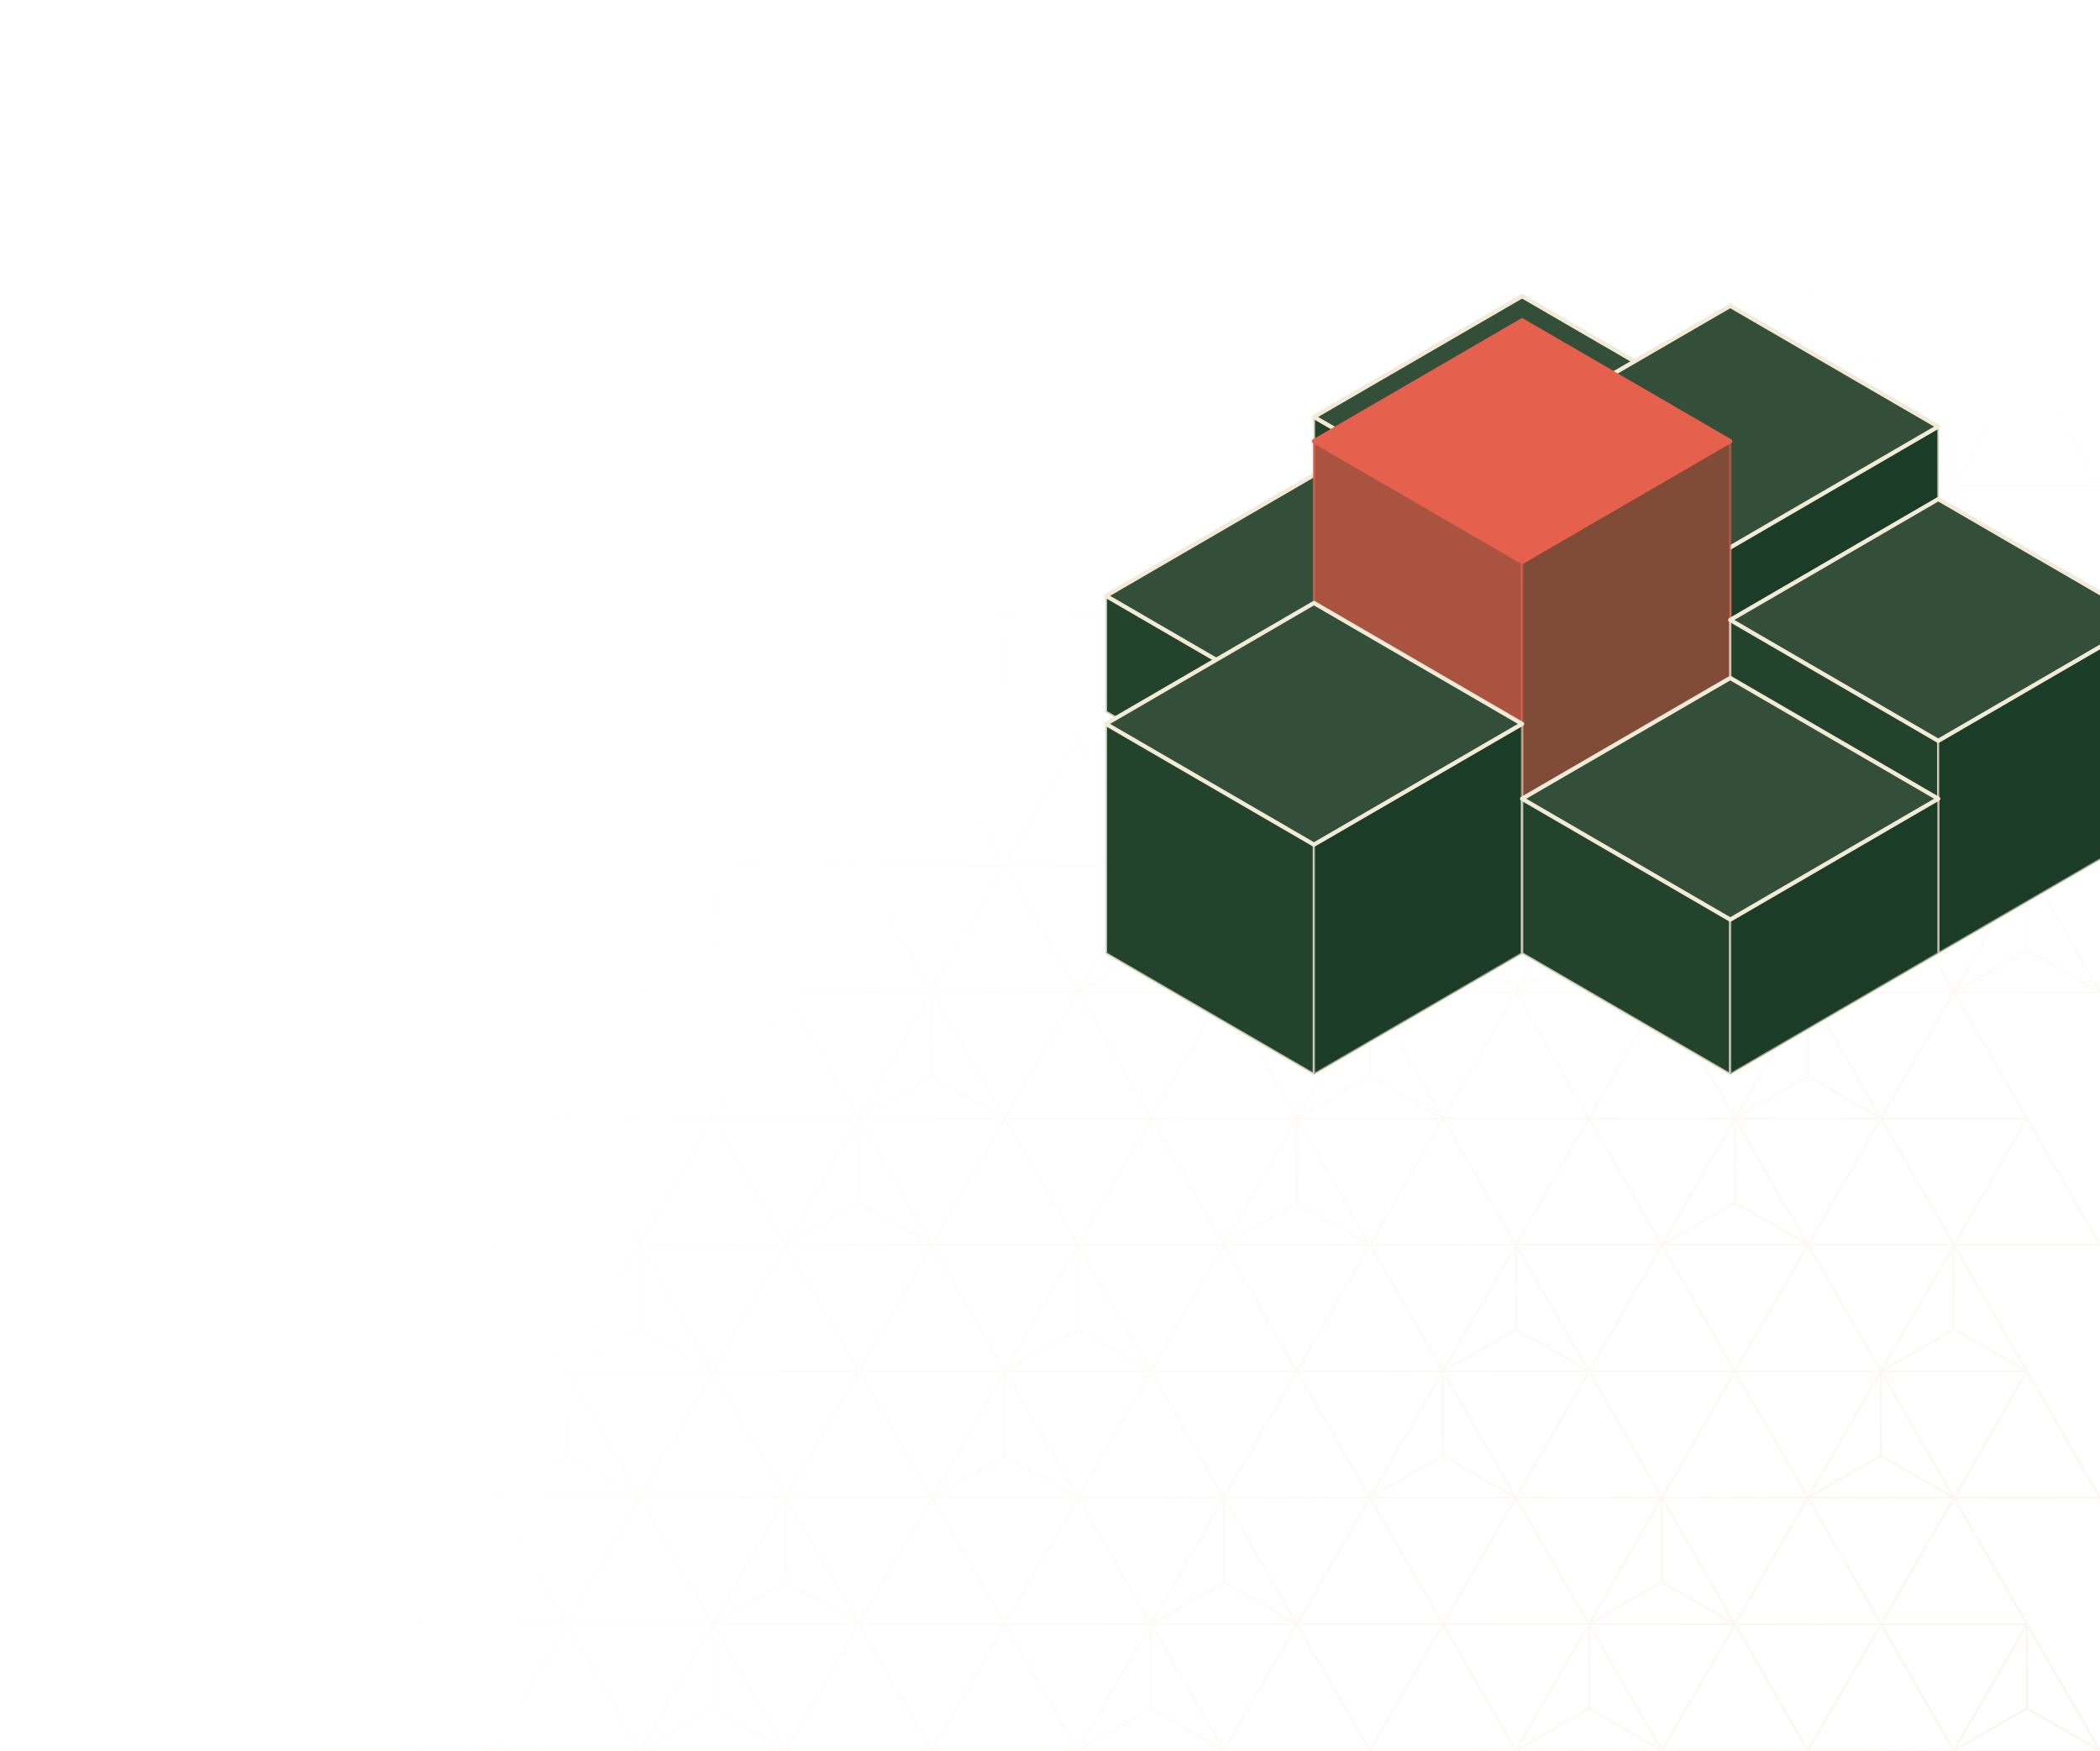
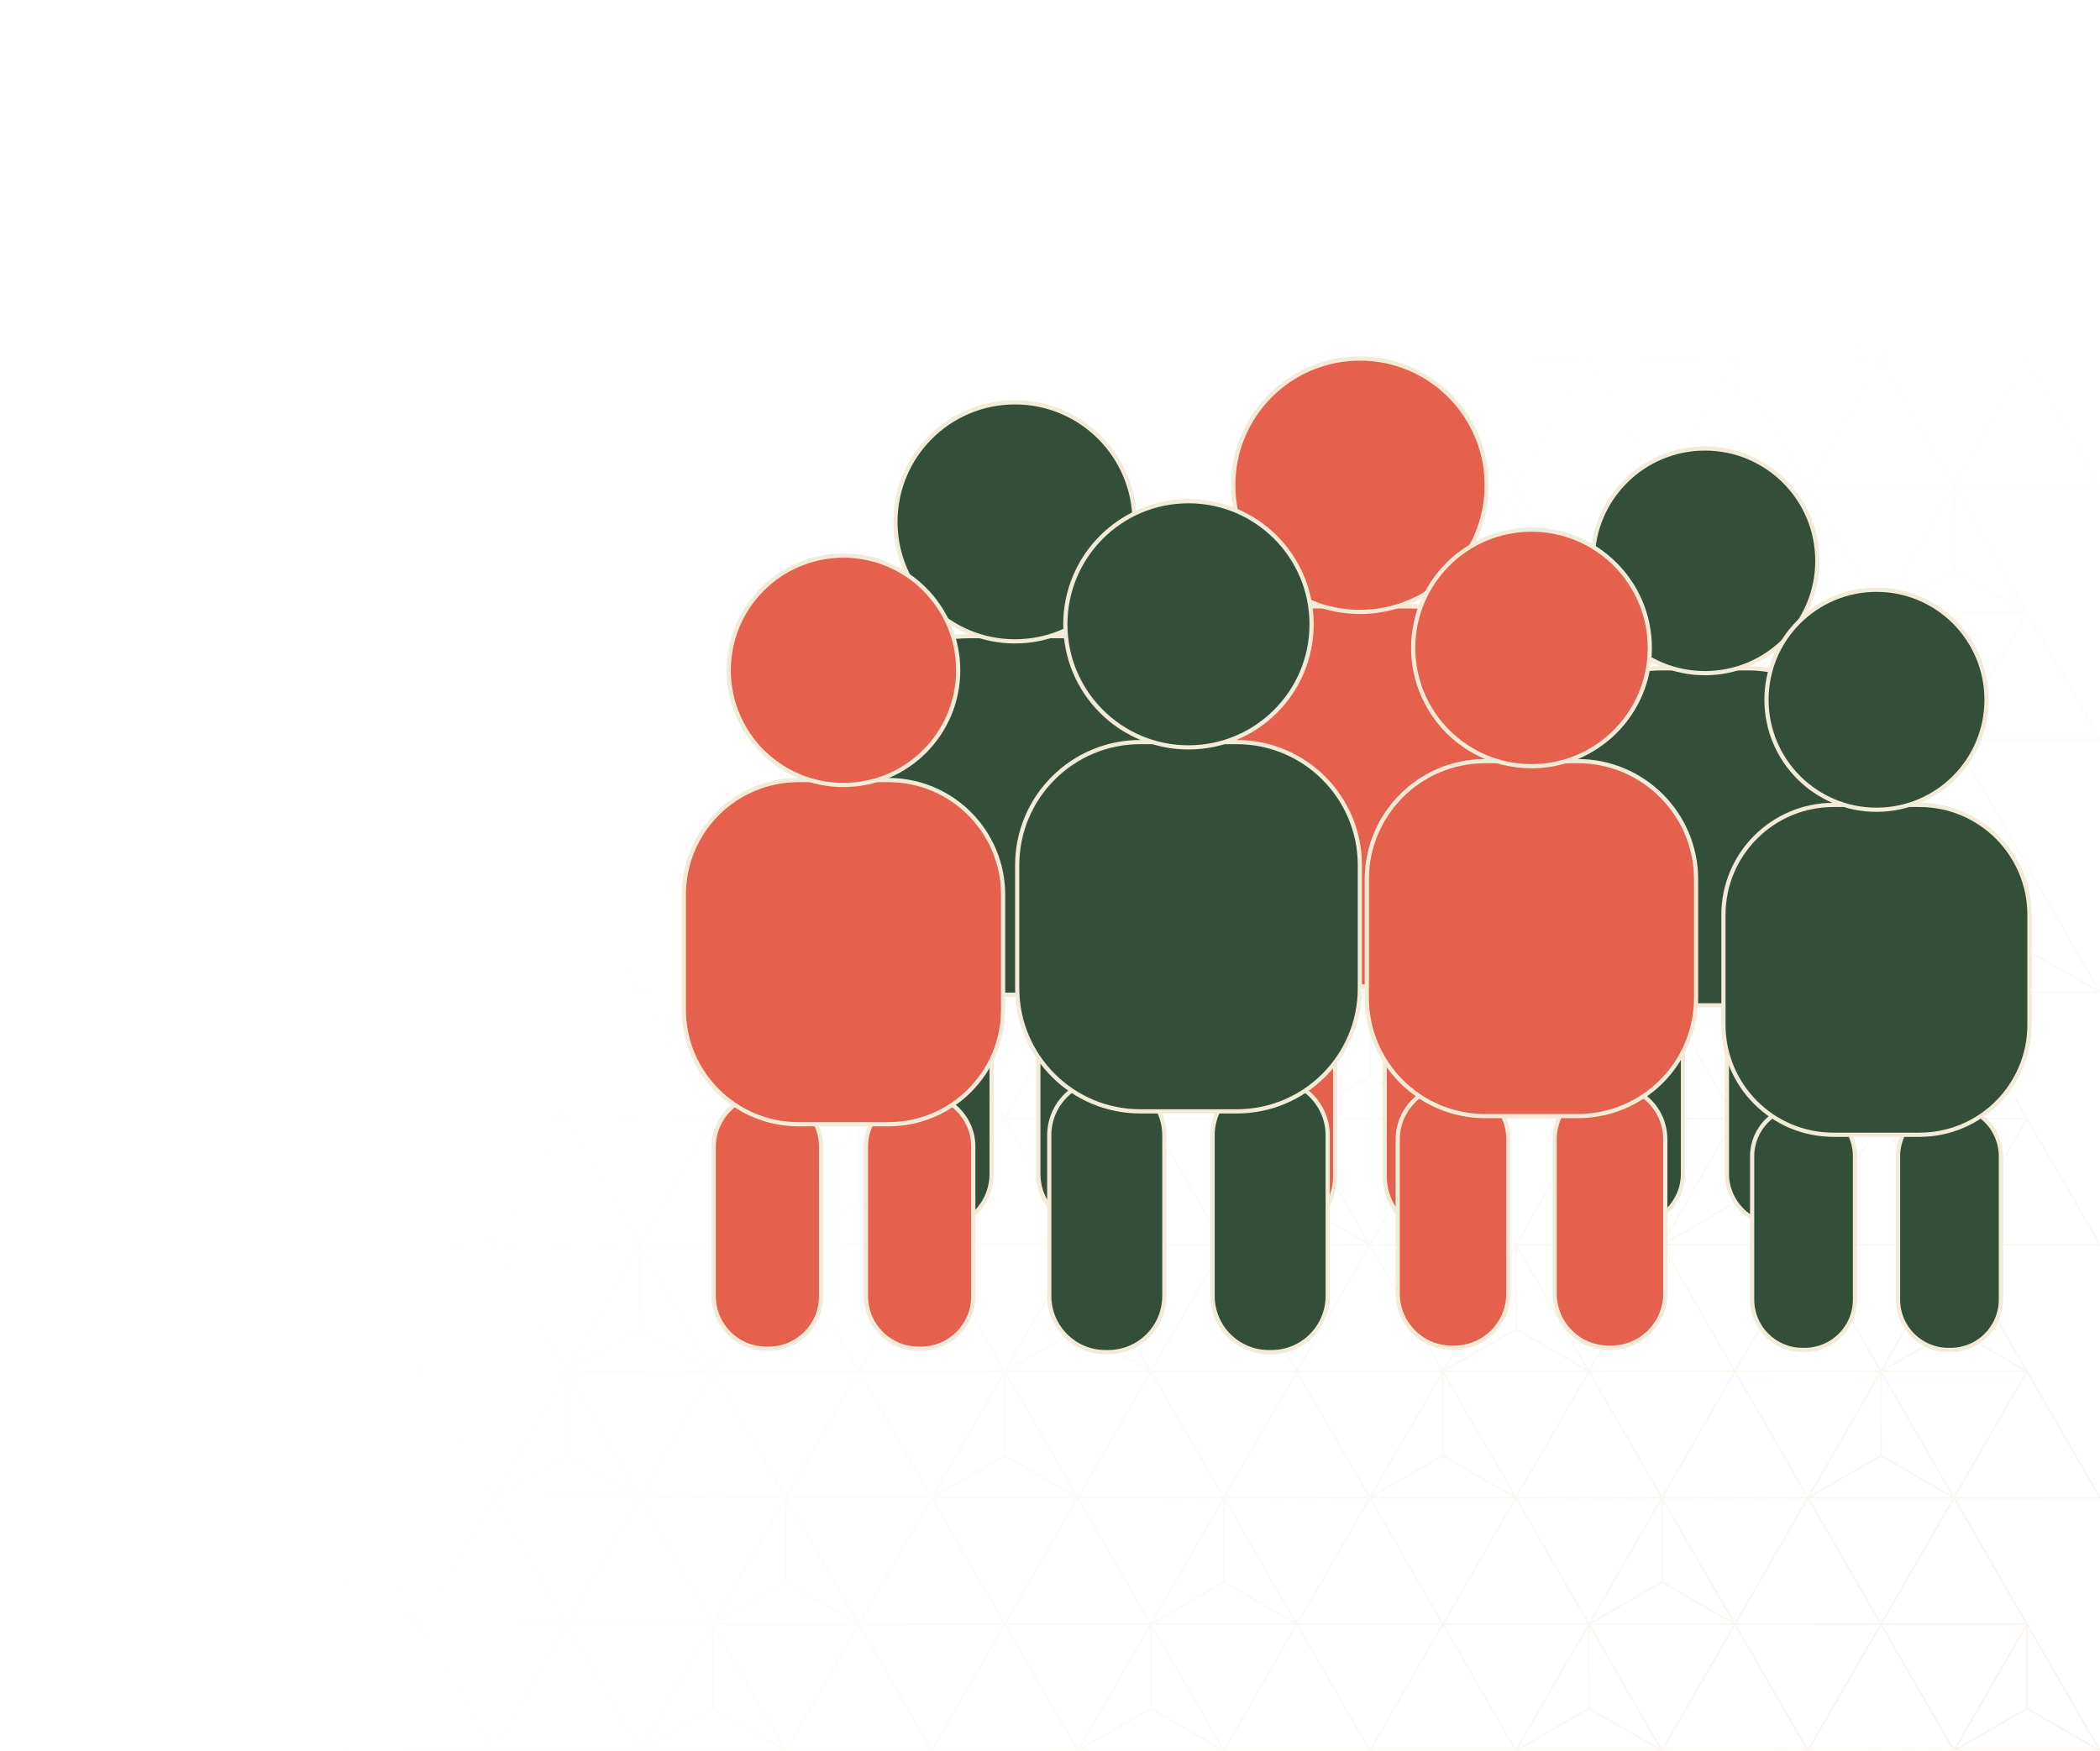
<svg xmlns="http://www.w3.org/2000/svg" width="1697" height="1415" viewBox="0 0 1697 1415" fill="none">
  <defs>
    <radialGradient id="fade" cx="1" cy="1" r="1.05" gradientUnits="objectBoundingBox">
      <stop offset="0" stop-color="#fff" stop-opacity="0.5" />
      <stop offset="0.45" stop-color="#fff" stop-opacity="0.22" />
      <stop offset="0.85" stop-color="#fff" stop-opacity="0" />
    </radialGradient>
    <mask id="m">
      <rect width="1697" height="1415" fill="url(#fade)" />
    </mask>
  </defs>
  <g mask="url(#m)" stroke="#f3ead8" stroke-width="1.4" stroke-linecap="round">
    <path d="M1697 1415L1579 1415 M1579 1415L1638 1312.8 M1638 1312.8L1697 1415 M1697 1415L1638 1380.9 M1579 1415L1638 1380.9 M1638 1312.8L1638 1380.9 M1579 1415L1461 1415 M1461 1415L1520 1312.8 M1520 1312.8L1579 1415 M1461 1415L1343 1415 M1343 1415L1402 1312.8 M1402 1312.8L1461 1415 M1343 1415L1225 1415 M1225 1415L1284 1312.8 M1284 1312.8L1343 1415 M1343 1415L1284 1380.9 M1225 1415L1284 1380.9 M1284 1312.8L1284 1380.9 M1225 1415L1107 1415 M1107 1415L1166 1312.8 M1166 1312.8L1225 1415 M1107 1415L989 1415 M989 1415L1048 1312.8 M1048 1312.8L1107 1415 M989 1415L871 1415 M871 1415L930 1312.8 M930 1312.8L989 1415 M989 1415L930 1380.9 M871 1415L930 1380.9 M930 1312.8L930 1380.9 M871 1415L753 1415 M753 1415L812 1312.8 M812 1312.8L871 1415 M753 1415L635 1415 M635 1415L694 1312.8 M694 1312.8L753 1415 M635 1415L517 1415 M517 1415L576 1312.8 M576 1312.8L635 1415 M635 1415L576 1380.9 M517 1415L576 1380.9 M576 1312.8L576 1380.9 M517 1415L399 1415 M399 1415L458 1312.8 M458 1312.8L517 1415 M399 1415L281 1415 M281 1415L340 1312.8 M340 1312.8L399 1415 M281 1415L163 1415 M163 1415L222 1312.8 M222 1312.8L281 1415 M281 1415L222 1380.9 M163 1415L222 1380.9 M222 1312.8L222 1380.9 M163 1415L45 1415 M45 1415L104 1312.8 M104 1312.8L163 1415 M45 1415L-73 1415 M-73 1415L-14 1312.8 M-14 1312.8L45 1415 M-73 1415L-191 1415 M-191 1415L-132 1312.8 M-132 1312.8L-73 1415 M-73 1415L-132 1380.9 M-191 1415L-132 1380.9 M-132 1312.8L-132 1380.9 M-191 1415L-309 1415 M-309 1415L-250 1312.8 M-250 1312.8L-191 1415 M1638 1312.8L1520 1312.8 M1520 1312.8L1579 1210.6 M1579 1210.6L1638 1312.8 M1520 1312.8L1402 1312.8 M1402 1312.8L1461 1210.6 M1461 1210.6L1520 1312.8 M1402 1312.8L1284 1312.8 M1284 1312.8L1343 1210.6 M1343 1210.6L1402 1312.8 M1402 1312.8L1343 1278.7 M1284 1312.8L1343 1278.7 M1343 1210.6L1343 1278.7 M1284 1312.8L1166 1312.8 M1166 1312.8L1225 1210.6 M1225 1210.6L1284 1312.8 M1166 1312.8L1048 1312.8 M1048 1312.8L1107 1210.6 M1107 1210.6L1166 1312.8 M1048 1312.8L930 1312.8 M930 1312.8L989 1210.6 M989 1210.6L1048 1312.8 M1048 1312.8L989 1278.7 M930 1312.8L989 1278.7 M989 1210.6L989 1278.7 M930 1312.8L812 1312.8 M812 1312.8L871 1210.6 M871 1210.6L930 1312.8 M812 1312.8L694 1312.8 M694 1312.8L753 1210.6 M753 1210.6L812 1312.8 M694 1312.8L576 1312.8 M576 1312.8L635 1210.6 M635 1210.6L694 1312.8 M694 1312.8L635 1278.7 M576 1312.8L635 1278.7 M635 1210.6L635 1278.7 M576 1312.8L458 1312.8 M458 1312.8L517 1210.6 M517 1210.6L576 1312.8 M458 1312.8L340 1312.8 M340 1312.8L399 1210.6 M399 1210.6L458 1312.8 M340 1312.8L222 1312.8 M222 1312.8L281 1210.6 M281 1210.6L340 1312.8 M340 1312.8L281 1278.7 M222 1312.8L281 1278.7 M281 1210.6L281 1278.7 M222 1312.8L104 1312.8 M104 1312.8L163 1210.6 M163 1210.6L222 1312.8 M104 1312.8L-14 1312.8 M-14 1312.8L45 1210.6 M45 1210.6L104 1312.8 M-14 1312.8L-132 1312.8 M-132 1312.8L-73 1210.6 M-73 1210.6L-14 1312.8 M-14 1312.8L-73 1278.7 M-132 1312.8L-73 1278.7 M-73 1210.6L-73 1278.7 M-132 1312.8L-250 1312.8 M-250 1312.8L-191 1210.6 M-191 1210.6L-132 1312.8 M-250 1312.8L-368 1312.8 M-368 1312.8L-309 1210.6 M-309 1210.6L-250 1312.8 M1697 1210.6L1579 1210.6 M1579 1210.6L1638 1108.4 M1638 1108.4L1697 1210.6 M1579 1210.6L1461 1210.6 M1461 1210.6L1520 1108.4 M1520 1108.4L1579 1210.6 M1579 1210.6L1520 1176.6 M1461 1210.6L1520 1176.6 M1520 1108.4L1520 1176.6 M1461 1210.6L1343 1210.6 M1343 1210.6L1402 1108.4 M1402 1108.4L1461 1210.6 M1343 1210.6L1225 1210.6 M1225 1210.6L1284 1108.4 M1284 1108.4L1343 1210.6 M1225 1210.6L1107 1210.6 M1107 1210.6L1166 1108.4 M1166 1108.4L1225 1210.6 M1225 1210.6L1166 1176.6 M1107 1210.6L1166 1176.6 M1166 1108.4L1166 1176.6 M1107 1210.6L989 1210.6 M989 1210.6L1048 1108.4 M1048 1108.4L1107 1210.6 M989 1210.6L871 1210.6 M871 1210.6L930 1108.4 M930 1108.4L989 1210.6 M871 1210.6L753 1210.6 M753 1210.6L812 1108.4 M812 1108.4L871 1210.6 M871 1210.6L812 1176.6 M753 1210.6L812 1176.6 M812 1108.4L812 1176.6 M753 1210.6L635 1210.6 M635 1210.6L694 1108.4 M694 1108.4L753 1210.6 M635 1210.6L517 1210.6 M517 1210.6L576 1108.4 M576 1108.4L635 1210.6 M517 1210.6L399 1210.6 M399 1210.6L458 1108.4 M458 1108.4L517 1210.6 M517 1210.6L458 1176.6 M399 1210.6L458 1176.6 M458 1108.4L458 1176.6 M399 1210.6L281 1210.6 M281 1210.6L340 1108.4 M340 1108.4L399 1210.6 M281 1210.6L163 1210.6 M163 1210.6L222 1108.4 M222 1108.4L281 1210.6 M163 1210.6L45 1210.6 M45 1210.6L104 1108.4 M104 1108.4L163 1210.6 M163 1210.6L104 1176.6 M45 1210.6L104 1176.6 M104 1108.4L104 1176.6 M45 1210.6L-73 1210.6 M-73 1210.6L-14 1108.4 M-14 1108.4L45 1210.6 M-73 1210.6L-191 1210.6 M-191 1210.6L-132 1108.4 M-132 1108.4L-73 1210.6 M-191 1210.6L-309 1210.6 M-309 1210.6L-250 1108.4 M-250 1108.4L-191 1210.6 M-191 1210.6L-250 1176.6 M-309 1210.6L-250 1176.6 M-250 1108.4L-250 1176.6 M1638 1108.4L1520 1108.4 M1520 1108.4L1579 1006.2 M1579 1006.2L1638 1108.4 M1638 1108.4L1579 1074.4 M1520 1108.4L1579 1074.4 M1579 1006.2L1579 1074.4 M1520 1108.4L1402 1108.4 M1402 1108.4L1461 1006.2 M1461 1006.2L1520 1108.4 M1402 1108.4L1284 1108.4 M1284 1108.4L1343 1006.2 M1343 1006.2L1402 1108.4 M1284 1108.4L1166 1108.4 M1166 1108.4L1225 1006.2 M1225 1006.2L1284 1108.4 M1284 1108.4L1225 1074.4 M1166 1108.4L1225 1074.4 M1225 1006.2L1225 1074.4 M1166 1108.4L1048 1108.4 M1048 1108.4L1107 1006.2 M1107 1006.2L1166 1108.4 M1048 1108.4L930 1108.4 M930 1108.4L989 1006.2 M989 1006.2L1048 1108.4 M930 1108.4L812 1108.4 M812 1108.4L871 1006.2 M871 1006.2L930 1108.4 M930 1108.4L871 1074.4 M812 1108.4L871 1074.4 M871 1006.2L871 1074.4 M812 1108.4L694 1108.4 M694 1108.4L753 1006.2 M753 1006.2L812 1108.4 M694 1108.4L576 1108.4 M576 1108.4L635 1006.2 M635 1006.2L694 1108.4 M576 1108.4L458 1108.4 M458 1108.4L517 1006.2 M517 1006.2L576 1108.4 M576 1108.4L517 1074.4 M458 1108.4L517 1074.4 M517 1006.2L517 1074.4 M458 1108.4L340 1108.4 M340 1108.4L399 1006.2 M399 1006.2L458 1108.4 M340 1108.4L222 1108.4 M222 1108.4L281 1006.2 M281 1006.2L340 1108.4 M222 1108.4L104 1108.4 M104 1108.4L163 1006.2 M163 1006.2L222 1108.4 M222 1108.4L163 1074.4 M104 1108.4L163 1074.4 M163 1006.2L163 1074.4 M104 1108.4L-14 1108.4 M-14 1108.4L45 1006.2 M45 1006.2L104 1108.4 M-14 1108.4L-132 1108.4 M-132 1108.4L-73 1006.2 M-73 1006.2L-14 1108.4 M-132 1108.4L-250 1108.4 M-250 1108.4L-191 1006.2 M-191 1006.2L-132 1108.4 M-132 1108.4L-191 1074.4 M-250 1108.4L-191 1074.4 M-191 1006.2L-191 1074.4 M-250 1108.4L-368 1108.4 M-368 1108.4L-309 1006.2 M-309 1006.2L-250 1108.4 M1697 1006.2L1579 1006.2 M1579 1006.2L1638 904 M1638 904L1697 1006.2 M1579 1006.2L1461 1006.2 M1461 1006.2L1520 904 M1520 904L1579 1006.2 M1461 1006.2L1343 1006.2 M1343 1006.2L1402 904 M1402 904L1461 1006.2 M1461 1006.2L1402 972.2 M1343 1006.2L1402 972.2 M1402 904L1402 972.2 M1343 1006.2L1225 1006.2 M1225 1006.2L1284 904 M1284 904L1343 1006.2 M1225 1006.2L1107 1006.2 M1107 1006.2L1166 904 M1166 904L1225 1006.2 M1107 1006.2L989 1006.2 M989 1006.2L1048 904 M1048 904L1107 1006.2 M1107 1006.2L1048 972.2 M989 1006.2L1048 972.2 M1048 904L1048 972.2 M989 1006.2L871 1006.2 M871 1006.2L930 904 M930 904L989 1006.2 M871 1006.2L753 1006.2 M753 1006.2L812 904 M812 904L871 1006.2 M753 1006.2L635 1006.2 M635 1006.2L694 904 M694 904L753 1006.2 M753 1006.2L694 972.2 M635 1006.2L694 972.2 M694 904L694 972.2 M635 1006.2L517 1006.2 M517 1006.2L576 904 M576 904L635 1006.2 M517 1006.2L399 1006.2 M399 1006.2L458 904 M458 904L517 1006.2 M399 1006.2L281 1006.2 M281 1006.2L340 904 M340 904L399 1006.2 M399 1006.2L340 972.2 M281 1006.2L340 972.2 M340 904L340 972.2 M281 1006.2L163 1006.2 M163 1006.2L222 904 M222 904L281 1006.2 M163 1006.2L45 1006.2 M45 1006.2L104 904 M104 904L163 1006.2 M45 1006.2L-73 1006.2 M-73 1006.2L-14 904 M-14 904L45 1006.2 M45 1006.2L-14 972.2 M-73 1006.2L-14 972.2 M-14 904L-14 972.2 M-73 1006.2L-191 1006.2 M-191 1006.2L-132 904 M-132 904L-73 1006.2 M-191 1006.2L-309 1006.2 M-309 1006.2L-250 904 M-250 904L-191 1006.2 M1638 904L1520 904 M1520 904L1579 801.9 M1579 801.9L1638 904 M1520 904L1402 904 M1402 904L1461 801.9 M1461 801.9L1520 904 M1520 904L1461 870 M1402 904L1461 870 M1461 801.9L1461 870 M1402 904L1284 904 M1284 904L1343 801.9 M1343 801.9L1402 904 M1284 904L1166 904 M1166 904L1225 801.9 M1225 801.9L1284 904 M1166 904L1048 904 M1048 904L1107 801.9 M1107 801.9L1166 904 M1166 904L1107 870 M1048 904L1107 870 M1107 801.9L1107 870 M1048 904L930 904 M930 904L989 801.9 M989 801.9L1048 904 M930 904L812 904 M812 904L871 801.9 M871 801.9L930 904 M812 904L694 904 M694 904L753 801.9 M753 801.9L812 904 M812 904L753 870 M694 904L753 870 M753 801.9L753 870 M694 904L576 904 M576 904L635 801.9 M635 801.9L694 904 M576 904L458 904 M458 904L517 801.9 M517 801.9L576 904 M458 904L340 904 M340 904L399 801.9 M399 801.9L458 904 M458 904L399 870 M340 904L399 870 M399 801.9L399 870 M340 904L222 904 M222 904L281 801.9 M281 801.9L340 904 M222 904L104 904 M104 904L163 801.9 M163 801.9L222 904 M104 904L-14 904 M-14 904L45 801.9 M45 801.9L104 904 M104 904L45 870 M-14 904L45 870 M45 801.9L45 870 M-14 904L-132 904 M-132 904L-73 801.9 M-73 801.9L-14 904 M-132 904L-250 904 M-250 904L-191 801.9 M-191 801.9L-132 904 M-250 904L-368 904 M-368 904L-309 801.9 M-309 801.9L-250 904 M-250 904L-309 870 M-368 904L-309 870 M-309 801.9L-309 870 M1697 801.9L1579 801.9 M1579 801.9L1638 699.7 M1638 699.7L1697 801.9 M1697 801.9L1638 767.8 M1579 801.9L1638 767.8 M1638 699.7L1638 767.8 M1579 801.9L1461 801.9 M1461 801.9L1520 699.7 M1520 699.7L1579 801.9 M1461 801.9L1343 801.9 M1343 801.9L1402 699.7 M1402 699.7L1461 801.9 M1343 801.9L1225 801.9 M1225 801.9L1284 699.7 M1284 699.7L1343 801.9 M1343 801.9L1284 767.8 M1225 801.9L1284 767.8 M1284 699.7L1284 767.8 M1225 801.9L1107 801.9 M1107 801.9L1166 699.7 M1166 699.7L1225 801.9 M1107 801.9L989 801.9 M989 801.9L1048 699.7 M1048 699.7L1107 801.9 M989 801.9L871 801.9 M871 801.9L930 699.7 M930 699.7L989 801.9 M989 801.9L930 767.8 M871 801.9L930 767.8 M930 699.7L930 767.8 M871 801.9L753 801.9 M753 801.9L812 699.7 M812 699.7L871 801.9 M753 801.9L635 801.9 M635 801.9L694 699.7 M694 699.7L753 801.9 M635 801.9L517 801.9 M517 801.9L576 699.7 M576 699.7L635 801.9 M635 801.9L576 767.8 M517 801.9L576 767.8 M576 699.7L576 767.8 M517 801.9L399 801.9 M399 801.9L458 699.7 M458 699.7L517 801.9 M399 801.9L281 801.9 M281 801.9L340 699.7 M340 699.7L399 801.9 M281 801.9L163 801.9 M163 801.9L222 699.7 M222 699.7L281 801.9 M281 801.9L222 767.8 M163 801.9L222 767.8 M222 699.7L222 767.8 M163 801.9L45 801.9 M45 801.9L104 699.7 M104 699.7L163 801.9 M45 801.9L-73 801.9 M-73 801.9L-14 699.7 M-14 699.7L45 801.9 M-73 801.9L-191 801.9 M-191 801.9L-132 699.7 M-132 699.7L-73 801.9 M-73 801.9L-132 767.8 M-191 801.9L-132 767.8 M-132 699.7L-132 767.8 M-191 801.9L-309 801.9 M-309 801.9L-250 699.7 M-250 699.7L-191 801.9 M1638 699.7L1520 699.7 M1520 699.7L1579 597.5 M1579 597.5L1638 699.7 M1520 699.7L1402 699.7 M1402 699.7L1461 597.5 M1461 597.5L1520 699.7 M1402 699.7L1284 699.7 M1284 699.7L1343 597.5 M1343 597.5L1402 699.7 M1402 699.7L1343 665.6 M1284 699.7L1343 665.6 M1343 597.5L1343 665.6 M1284 699.7L1166 699.7 M1166 699.7L1225 597.5 M1225 597.5L1284 699.7 M1166 699.7L1048 699.7 M1048 699.7L1107 597.5 M1107 597.5L1166 699.7 M1048 699.7L930 699.7 M930 699.7L989 597.5 M989 597.5L1048 699.7 M1048 699.7L989 665.6 M930 699.7L989 665.6 M989 597.5L989 665.6 M930 699.7L812 699.7 M812 699.7L871 597.5 M871 597.5L930 699.7 M812 699.7L694 699.7 M694 699.7L753 597.5 M753 597.5L812 699.7 M694 699.7L576 699.7 M576 699.7L635 597.5 M635 597.5L694 699.7 M694 699.7L635 665.6 M576 699.7L635 665.6 M635 597.5L635 665.6 M576 699.7L458 699.7 M458 699.7L517 597.5 M517 597.5L576 699.7 M458 699.7L340 699.7 M340 699.7L399 597.5 M399 597.5L458 699.7 M340 699.7L222 699.7 M222 699.7L281 597.5 M281 597.5L340 699.7 M340 699.7L281 665.6 M222 699.7L281 665.6 M281 597.5L281 665.6 M222 699.7L104 699.7 M104 699.7L163 597.5 M163 597.5L222 699.7 M104 699.7L-14 699.7 M-14 699.7L45 597.5 M45 597.5L104 699.7 M-14 699.7L-132 699.7 M-132 699.7L-73 597.5 M-73 597.5L-14 699.7 M-14 699.7L-73 665.6 M-132 699.7L-73 665.6 M-73 597.5L-73 665.6 M-132 699.7L-250 699.7 M-250 699.7L-191 597.5 M-191 597.5L-132 699.7 M-250 699.7L-368 699.7 M-368 699.7L-309 597.5 M-309 597.5L-250 699.7 M1697 597.5L1579 597.5 M1579 597.5L1638 495.3 M1638 495.3L1697 597.5 M1579 597.5L1461 597.5 M1461 597.5L1520 495.3 M1520 495.3L1579 597.5 M1579 597.5L1520 563.4 M1461 597.5L1520 563.4 M1520 495.3L1520 563.4 M1461 597.5L1343 597.5 M1343 597.5L1402 495.3 M1402 495.3L1461 597.5 M1343 597.5L1225 597.5 M1225 597.5L1284 495.3 M1284 495.3L1343 597.5 M1225 597.5L1107 597.5 M1107 597.5L1166 495.3 M1166 495.3L1225 597.5 M1225 597.5L1166 563.4 M1107 597.5L1166 563.4 M1166 495.3L1166 563.4 M1107 597.5L989 597.5 M989 597.5L1048 495.3 M1048 495.3L1107 597.5 M989 597.5L871 597.5 M871 597.5L930 495.3 M930 495.3L989 597.5 M871 597.5L753 597.5 M753 597.5L812 495.3 M812 495.3L871 597.5 M871 597.5L812 563.4 M753 597.5L812 563.4 M812 495.3L812 563.4 M753 597.5L635 597.5 M635 597.5L694 495.3 M694 495.3L753 597.5 M635 597.5L517 597.5 M517 597.5L576 495.3 M576 495.3L635 597.5 M517 597.5L399 597.5 M399 597.5L458 495.3 M458 495.3L517 597.5 M517 597.5L458 563.4 M399 597.5L458 563.4 M458 495.3L458 563.4 M399 597.5L281 597.5 M281 597.5L340 495.3 M340 495.3L399 597.5 M281 597.5L163 597.5 M163 597.5L222 495.3 M222 495.3L281 597.5 M163 597.5L45 597.5 M45 597.5L104 495.3 M104 495.3L163 597.5 M163 597.5L104 563.4 M45 597.5L104 563.4 M104 495.3L104 563.4 M45 597.5L-73 597.5 M-73 597.5L-14 495.3 M-14 495.3L45 597.5 M-73 597.5L-191 597.5 M-191 597.5L-132 495.3 M-132 495.3L-73 597.5 M-191 597.5L-309 597.5 M-309 597.5L-250 495.3 M-250 495.3L-191 597.5 M-191 597.5L-250 563.4 M-309 597.5L-250 563.4 M-250 495.3L-250 563.4 M1638 495.3L1520 495.3 M1520 495.3L1579 393.1 M1579 393.1L1638 495.3 M1638 495.3L1579 461.2 M1520 495.3L1579 461.2 M1579 393.1L1579 461.2 M1520 495.3L1402 495.3 M1402 495.3L1461 393.1 M1461 393.1L1520 495.3 M1402 495.3L1284 495.3 M1284 495.3L1343 393.1 M1343 393.1L1402 495.3 M1284 495.3L1166 495.3 M1166 495.3L1225 393.1 M1225 393.1L1284 495.3 M1284 495.3L1225 461.2 M1166 495.3L1225 461.2 M1225 393.1L1225 461.2 M1166 495.3L1048 495.3 M1048 495.3L1107 393.1 M1107 393.1L1166 495.3 M1048 495.3L930 495.3 M930 495.3L989 393.1 M989 393.1L1048 495.3 M930 495.3L812 495.3 M812 495.3L871 393.1 M871 393.1L930 495.3 M930 495.3L871 461.2 M812 495.3L871 461.2 M871 393.1L871 461.2 M812 495.3L694 495.3 M694 495.3L753 393.1 M753 393.1L812 495.3 M694 495.3L576 495.3 M576 495.3L635 393.1 M635 393.1L694 495.3 M576 495.3L458 495.3 M458 495.3L517 393.1 M517 393.1L576 495.3 M576 495.3L517 461.2 M458 495.3L517 461.2 M517 393.1L517 461.2 M458 495.3L340 495.3 M340 495.3L399 393.1 M399 393.1L458 495.3 M340 495.3L222 495.3 M222 495.3L281 393.1 M281 393.1L340 495.3 M222 495.3L104 495.3 M104 495.3L163 393.1 M163 393.1L222 495.3 M222 495.3L163 461.2 M104 495.3L163 461.2 M163 393.1L163 461.2 M104 495.3L-14 495.3 M-14 495.3L45 393.1 M45 393.1L104 495.3 M-14 495.3L-132 495.3 M-132 495.3L-73 393.1 M-73 393.1L-14 495.3 M-132 495.3L-250 495.3 M-250 495.3L-191 393.1 M-191 393.1L-132 495.3 M-132 495.3L-191 461.2 M-250 495.3L-191 461.2 M-191 393.1L-191 461.2 M-250 495.3L-368 495.3 M-368 495.3L-309 393.1 M-309 393.1L-250 495.3 M1697 393.1L1579 393.1 M1579 393.1L1638 290.9 M1638 290.9L1697 393.1 M1579 393.1L1461 393.1 M1461 393.1L1520 290.9 M1520 290.9L1579 393.1 M1461 393.1L1343 393.1 M1343 393.1L1402 290.9 M1402 290.9L1461 393.1 M1461 393.1L1402 359 M1343 393.1L1402 359 M1402 290.9L1402 359 M1343 393.1L1225 393.1 M1225 393.1L1284 290.9 M1284 290.9L1343 393.1 M1225 393.1L1107 393.1 M1107 393.1L1166 290.9 M1166 290.9L1225 393.1 M1107 393.1L989 393.1 M989 393.1L1048 290.9 M1048 290.9L1107 393.1 M1107 393.1L1048 359 M989 393.1L1048 359 M1048 290.9L1048 359 M989 393.1L871 393.1 M871 393.1L930 290.9 M930 290.9L989 393.1 M871 393.1L753 393.1 M753 393.1L812 290.9 M812 290.9L871 393.1 M753 393.1L635 393.1 M635 393.1L694 290.9 M694 290.9L753 393.1 M753 393.1L694 359 M635 393.1L694 359 M694 290.9L694 359 M635 393.1L517 393.1 M517 393.1L576 290.9 M576 290.9L635 393.1 M517 393.1L399 393.1 M399 393.1L458 290.9 M458 290.9L517 393.1 M399 393.1L281 393.1 M281 393.1L340 290.9 M340 290.9L399 393.1 M399 393.1L340 359 M281 393.1L340 359 M340 290.9L340 359 M281 393.1L163 393.1 M163 393.1L222 290.9 M222 290.9L281 393.1 M163 393.1L45 393.1 M45 393.1L104 290.9 M104 290.9L163 393.1 M45 393.1L-73 393.1 M-73 393.1L-14 290.9 M-14 290.9L45 393.1 M45 393.1L-14 359 M-73 393.1L-14 359 M-14 290.9L-14 359 M-73 393.1L-191 393.1 M-191 393.1L-132 290.9 M-132 290.9L-73 393.1 M-191 393.1L-309 393.1 M-309 393.1L-250 290.9 M-250 290.9L-191 393.1 M1638 290.9L1520 290.9 M1520 290.9L1579 188.7 M1579 188.7L1638 290.9 M1520 290.9L1402 290.9 M1402 290.9L1461 188.7 M1461 188.7L1520 290.9 M1520 290.9L1461 256.8 M1402 290.9L1461 256.8 M1461 188.7L1461 256.8 M1402 290.9L1284 290.9 M1284 290.9L1343 188.7 M1343 188.7L1402 290.9 M1284 290.9L1166 290.9 M1166 290.9L1225 188.7 M1225 188.7L1284 290.9 M1166 290.9L1048 290.9 M1048 290.9L1107 188.7 M1107 188.7L1166 290.9 M1166 290.9L1107 256.8 M1048 290.9L1107 256.8 M1107 188.7L1107 256.8 M1048 290.9L930 290.9 M930 290.9L989 188.7 M989 188.7L1048 290.9 M930 290.9L812 290.9 M812 290.9L871 188.7 M871 188.7L930 290.9 M812 290.9L694 290.9 M694 290.9L753 188.7 M753 188.7L812 290.9 M812 290.9L753 256.8 M694 290.9L753 256.8 M753 188.7L753 256.8 M694 290.9L576 290.9 M576 290.9L635 188.7 M635 188.7L694 290.9 M576 290.9L458 290.9 M458 290.9L517 188.7 M517 188.7L576 290.9 M458 290.9L340 290.9 M340 290.9L399 188.7 M399 188.7L458 290.9 M458 290.9L399 256.8 M340 290.9L399 256.8 M399 188.7L399 256.8 M340 290.9L222 290.9 M222 290.9L281 188.7 M281 188.7L340 290.9 M222 290.9L104 290.9 M104 290.9L163 188.7 M163 188.7L222 290.9 M104 290.9L-14 290.9 M-14 290.9L45 188.7 M45 188.7L104 290.9 M104 290.9L45 256.8 M-14 290.9L45 256.8 M45 188.7L45 256.8 M-14 290.9L-132 290.9 M-132 290.9L-73 188.7 M-73 188.7L-14 290.9 M-132 290.9L-250 290.9 M-250 290.9L-191 188.7 M-191 188.7L-132 290.9 M-250 290.9L-368 290.9 M-368 290.9L-309 188.7 M-309 188.7L-250 290.9 M-250 290.9L-309 256.8 M-368 290.9L-309 256.8 M-309 188.7L-309 256.8 M1697 188.7L1579 188.7 M1579 188.7L1638 86.5 M1638 86.5L1697 188.7 M1697 188.7L1638 154.6 M1579 188.7L1638 154.6 M1638 86.5L1638 154.6 M1579 188.7L1461 188.7 M1461 188.7L1520 86.5 M1520 86.5L1579 188.7 M1461 188.7L1343 188.7 M1343 188.7L1402 86.5 M1402 86.5L1461 188.7 M1343 188.7L1225 188.7 M1225 188.7L1284 86.5 M1284 86.5L1343 188.7 M1343 188.7L1284 154.6 M1225 188.7L1284 154.6 M1284 86.5L1284 154.6 M1225 188.7L1107 188.7 M1107 188.7L1166 86.5 M1166 86.5L1225 188.7 M1107 188.7L989 188.7 M989 188.7L1048 86.5 M1048 86.5L1107 188.7 M989 188.7L871 188.7 M871 188.7L930 86.5 M930 86.5L989 188.7 M989 188.7L930 154.6 M871 188.7L930 154.6 M930 86.5L930 154.6 M871 188.7L753 188.7 M753 188.7L812 86.5 M812 86.5L871 188.7 M753 188.7L635 188.7 M635 188.7L694 86.5 M694 86.5L753 188.7 M635 188.7L517 188.7 M517 188.7L576 86.5 M576 86.5L635 188.7 M635 188.7L576 154.6 M517 188.7L576 154.6 M576 86.5L576 154.6 M517 188.7L399 188.7 M399 188.7L458 86.5 M458 86.5L517 188.7 M399 188.7L281 188.7 M281 188.7L340 86.5 M340 86.5L399 188.7 M281 188.7L163 188.7 M163 188.7L222 86.5 M222 86.5L281 188.7 M281 188.7L222 154.6 M163 188.7L222 154.6 M222 86.5L222 154.6 M163 188.7L45 188.7 M45 188.7L104 86.5 M104 86.5L163 188.7 M45 188.7L-73 188.7 M-73 188.7L-14 86.5 M-14 86.5L45 188.7 M-73 188.7L-191 188.7 M-191 188.7L-132 86.5 M-132 86.5L-73 188.7 M-73 188.7L-132 154.6 M-191 188.7L-132 154.6 M-132 86.5L-132 154.6 M-191 188.7L-309 188.7 M-309 188.7L-250 86.5 M-250 86.5L-191 188.7 M1638 86.5L1520 86.5 M1520 86.5L1579 -15.7 M1579 -15.7L1638 86.5 M1520 86.5L1402 86.5 M1402 86.5L1461 -15.7 M1461 -15.7L1520 86.5 M1402 86.5L1284 86.5 M1284 86.5L1343 -15.7 M1343 -15.7L1402 86.5 M1402 86.5L1343 52.5 M1284 86.5L1343 52.5 M1343 -15.7L1343 52.5 M1284 86.5L1166 86.5 M1166 86.5L1225 -15.7 M1225 -15.7L1284 86.5 M1166 86.5L1048 86.5 M1048 86.5L1107 -15.7 M1107 -15.7L1166 86.5 M1048 86.5L930 86.5 M930 86.5L989 -15.7 M989 -15.7L1048 86.5 M1048 86.5L989 52.5 M930 86.5L989 52.5 M989 -15.7L989 52.5 M930 86.5L812 86.5 M812 86.5L871 -15.7 M871 -15.7L930 86.5 M812 86.5L694 86.5 M694 86.5L753 -15.7 M753 -15.7L812 86.5 M694 86.5L576 86.5 M576 86.5L635 -15.7 M635 -15.7L694 86.5 M694 86.5L635 52.5 M576 86.5L635 52.5 M635 -15.7L635 52.5 M576 86.5L458 86.5 M458 86.5L517 -15.7 M517 -15.7L576 86.5 M458 86.5L340 86.5 M340 86.5L399 -15.7 M399 -15.7L458 86.5 M340 86.5L222 86.5 M222 86.5L281 -15.7 M281 -15.7L340 86.5 M340 86.5L281 52.5 M222 86.5L281 52.5 M281 -15.7L281 52.5 M222 86.5L104 86.5 M104 86.5L163 -15.7 M163 -15.7L222 86.5 M104 86.5L-14 86.5 M-14 86.5L45 -15.7 M45 -15.7L104 86.5 M-14 86.5L-132 86.5 M-132 86.5L-73 -15.7 M-73 -15.7L-14 86.5 M-14 86.5L-73 52.5 M-132 86.5L-73 52.5 M-73 -15.7L-73 52.5 M-132 86.5L-250 86.5 M-250 86.5L-191 -15.7 M-191 -15.7L-132 86.5 M-250 86.5L-368 86.5 M-368 86.5L-309 -15.7 M-309 -15.7L-250 86.5 M1697 -15.7L1579 -15.7 M1579 -15.7L1638 -117.9 M1638 -117.9L1697 -15.7 M1579 -15.7L1461 -15.7 M1461 -15.7L1520 -117.9 M1520 -117.9L1579 -15.7 M1579 -15.7L1520 -49.7 M1461 -15.7L1520 -49.7 M1520 -117.9L1520 -49.7 M1461 -15.7L1343 -15.7 M1343 -15.7L1402 -117.9 M1402 -117.9L1461 -15.7 M1343 -15.7L1225 -15.7 M1225 -15.7L1284 -117.9 M1284 -117.9L1343 -15.7 M1225 -15.7L1107 -15.7 M1107 -15.7L1166 -117.9 M1166 -117.9L1225 -15.7 M1225 -15.7L1166 -49.7 M1107 -15.7L1166 -49.7 M1166 -117.9L1166 -49.7 M1107 -15.7L989 -15.7 M989 -15.7L1048 -117.9 M1048 -117.9L1107 -15.7 M989 -15.7L871 -15.7 M871 -15.7L930 -117.9 M930 -117.9L989 -15.7 M871 -15.7L753 -15.7 M753 -15.7L812 -117.9 M812 -117.9L871 -15.7 M871 -15.7L812 -49.7 M753 -15.7L812 -49.7 M812 -117.9L812 -49.7 M753 -15.7L635 -15.7 M635 -15.7L694 -117.9 M694 -117.9L753 -15.7 M635 -15.7L517 -15.7 M517 -15.7L576 -117.9 M576 -117.9L635 -15.7 M517 -15.7L399 -15.7 M399 -15.7L458 -117.9 M458 -117.9L517 -15.7 M517 -15.7L458 -49.7 M399 -15.7L458 -49.7 M458 -117.9L458 -49.7 M399 -15.7L281 -15.7 M281 -15.7L340 -117.9 M340 -117.9L399 -15.7 M281 -15.7L163 -15.7 M163 -15.7L222 -117.9 M222 -117.9L281 -15.7 M163 -15.7L45 -15.7 M45 -15.7L104 -117.9 M104 -117.9L163 -15.7 M163 -15.7L104 -49.7 M45 -15.7L104 -49.7 M104 -117.9L104 -49.7 M45 -15.7L-73 -15.7 M-73 -15.7L-14 -117.9 M-14 -117.9L45 -15.7 M-73 -15.7L-191 -15.7 M-191 -15.7L-132 -117.9 M-132 -117.9L-73 -15.7 M-191 -15.7L-309 -15.7 M-309 -15.7L-250 -117.9 M-250 -117.9L-191 -15.7 M-191 -15.7L-250 -49.7 M-309 -15.7L-250 -49.7 M-250 -117.9L-250 -49.7" />
  </g>
  <g fill="none" stroke-linecap="round" stroke-linejoin="round">
-     <polygon points="1061.8,337.0 1230.0,434.7 1230.0,575.3 1061.8,477.7" fill="#24432d" stroke="#f3ead8" stroke-width="1.9" stroke-opacity="0.75" />
-     <polygon points="1398.2,337.0 1230.0,434.7 1230.0,575.3 1398.2,477.7" fill="#1b3c26" stroke="#f3ead8" stroke-width="1.9" stroke-opacity="0.55" />
-     <polygon points="1230.0,239.4 1398.2,337.0 1230.0,434.7 1061.8,337.0" fill="#334f39" stroke="#f3ead8" stroke-width="3.4" stroke-opacity="1.0" />
-     <polygon points="893.7,481.6 1061.8,579.2 1061.8,673.0 893.7,575.3" fill="#24432d" stroke="#f3ead8" stroke-width="1.9" stroke-opacity="0.75" />
-     <polygon points="1230.0,481.6 1061.8,579.2 1061.8,673.0 1230.0,575.3" fill="#1b3c26" stroke="#f3ead8" stroke-width="1.9" stroke-opacity="0.55" />
-     <polygon points="1061.8,383.9 1230.0,481.6 1061.8,579.2 893.7,481.6" fill="#334f39" stroke="#f3ead8" stroke-width="3.4" stroke-opacity="1.0" />
-     <polygon points="1230.0,344.8 1398.2,442.5 1398.2,673.0 1230.0,575.3" fill="#24432d" stroke="#f3ead8" stroke-width="1.9" stroke-opacity="0.75" />
-     <polygon points="1566.3,344.8 1398.2,442.5 1398.2,673.0 1566.3,575.3" fill="#1b3c26" stroke="#f3ead8" stroke-width="1.9" stroke-opacity="0.55" />
-     <polygon points="1398.2,247.2 1566.3,344.8 1398.2,442.5 1230.0,344.8" fill="#334f39" stroke="#f3ead8" stroke-width="3.4" stroke-opacity="1.0" />
-     <polygon points="1061.8,356.6 1230.0,454.2 1230.0,770.6 1061.8,673.0" fill="#aa5440" stroke="#e5604d" stroke-width="1.9" stroke-opacity="0.75" />
-     <polygon points="1398.2,356.6 1230.0,454.2 1230.0,770.6 1398.2,673.0" fill="#804b37" stroke="#e5604d" stroke-width="1.9" stroke-opacity="0.55" />
-     <polygon points="1230.0,258.9 1398.2,356.6 1230.0,454.2 1061.8,356.6" fill="#e5604d" stroke="#e5604d" stroke-width="3.4" stroke-opacity="1.0" />
-     <polygon points="1398.2,501.1 1566.3,598.8 1566.3,770.6 1398.2,673.0" fill="#24432d" stroke="#f3ead8" stroke-width="1.9" stroke-opacity="0.75" />
-     <polygon points="1734.5,501.1 1566.3,598.8 1566.3,770.6 1734.5,673.0" fill="#1b3c26" stroke="#f3ead8" stroke-width="1.9" stroke-opacity="0.55" />
-     <polygon points="1566.3,403.4 1734.5,501.1 1566.3,598.8 1398.2,501.1" fill="#334f39" stroke="#f3ead8" stroke-width="3.4" stroke-opacity="1.0" />
-     <polygon points="893.7,585.1 1061.8,682.7 1061.8,868.3 893.7,770.6" fill="#24432d" stroke="#f3ead8" stroke-width="1.9" stroke-opacity="0.75" />
-     <polygon points="1230.0,585.1 1061.8,682.7 1061.8,868.3 1230.0,770.6" fill="#1b3c26" stroke="#f3ead8" stroke-width="1.9" stroke-opacity="0.55" />
-     <polygon points="1061.8,487.4 1230.0,585.1 1061.8,682.7 893.7,585.1" fill="#334f39" stroke="#f3ead8" stroke-width="3.4" stroke-opacity="1.0" />
-     <polygon points="1230.0,645.6 1398.2,743.3 1398.2,868.3 1230.0,770.6" fill="#24432d" stroke="#f3ead8" stroke-width="1.9" stroke-opacity="0.75" />
-     <polygon points="1566.3,645.6 1398.2,743.3 1398.2,868.3 1566.3,770.6" fill="#1b3c26" stroke="#f3ead8" stroke-width="1.9" stroke-opacity="0.55" />
-     <polygon points="1398.2,548.0 1566.3,645.6 1398.2,743.3 1230.0,645.6" fill="#334f39" stroke="#f3ead8" stroke-width="3.4" stroke-opacity="1.0" />
+     <rect x="1275.1" y="788.9" width="84.9" height="201.3" rx="41.5" fill="#334f39" stroke="#f3ead8" stroke-width="3.4" />
+     <rect x="1395.5" y="788.9" width="84.9" height="201.3" rx="41.5" fill="#334f39" stroke="#f3ead8" stroke-width="3.4" />
+     <rect x="1251.4" y="540.2" width="252.7" height="272.4" rx="90.8" fill="#334f39" stroke="#f3ead8" stroke-width="3.4" />
+     <circle cx="1377.8" cy="453.3" r="90.8" fill="#334f39" stroke="#f3ead8" stroke-width="3.4" />
+     <rect x="711.0" y="778.8" width="90.3" height="214.2" rx="44.1" fill="#334f39" stroke="#f3ead8" stroke-width="3.4" />
+     <rect x="839.1" y="778.8" width="90.3" height="214.2" rx="44.1" fill="#334f39" stroke="#f3ead8" stroke-width="3.4" />
+     <rect x="685.8" y="514.2" width="268.8" height="289.8" rx="96.6" fill="#334f39" stroke="#f3ead8" stroke-width="3.4" />
+     <circle cx="820.2" cy="421.8" r="96.6" fill="#334f39" stroke="#f3ead8" stroke-width="3.4" />
+     <rect x="983.2" y="770.6" width="95.7" height="227.1" rx="46.7" fill="#e5604d" stroke="#f3ead8" stroke-width="3.4" />
+     <rect x="1119.0" y="770.6" width="95.7" height="227.1" rx="46.7" fill="#e5604d" stroke="#f3ead8" stroke-width="3.4" />
+     <rect x="956.5" y="490.1" width="284.9" height="307.2" rx="102.4" fill="#e5604d" stroke="#f3ead8" stroke-width="3.4" />
+     <circle cx="1099.0" cy="392.2" r="102.4" fill="#e5604d" stroke="#f3ead8" stroke-width="3.4" />
+     <rect x="1129.5" y="877.2" width="89.4" height="212.1" rx="43.7" fill="#e5604d" stroke="#f3ead8" stroke-width="3.4" />
+     <rect x="1256.3" y="877.2" width="89.4" height="212.1" rx="43.7" fill="#e5604d" stroke="#f3ead8" stroke-width="3.4" />
+     <rect x="1104.5" y="615.2" width="266.1" height="286.9" rx="95.6" fill="#e5604d" stroke="#f3ead8" stroke-width="3.4" />
+     <circle cx="1237.6" cy="523.7" r="95.6" fill="#e5604d" stroke="#f3ead8" stroke-width="3.4" />
+     <rect x="576.8" y="884.5" width="86.7" height="205.6" rx="42.3" fill="#e5604d" stroke="#f3ead8" stroke-width="3.4" />
+     <rect x="699.8" y="884.5" width="86.7" height="205.6" rx="42.3" fill="#e5604d" stroke="#f3ead8" stroke-width="3.4" />
+     <rect x="552.6" y="630.5" width="258.0" height="278.2" rx="92.7" fill="#e5604d" stroke="#f3ead8" stroke-width="3.4" />
+     <circle cx="681.6" cy="541.8" r="92.7" fill="#e5604d" stroke="#f3ead8" stroke-width="3.4" />
+     <rect x="1415.9" y="894.0" width="83.1" height="197.1" rx="40.6" fill="#334f39" stroke="#f3ead8" stroke-width="3.4" />
+     <rect x="1533.8" y="894.0" width="83.1" height="197.1" rx="40.6" fill="#334f39" stroke="#f3ead8" stroke-width="3.4" />
+     <rect x="1392.7" y="650.6" width="247.3" height="266.6" rx="88.9" fill="#334f39" stroke="#f3ead8" stroke-width="3.4" />
+     <circle cx="1516.4" cy="565.6" r="88.9" fill="#334f39" stroke="#f3ead8" stroke-width="3.4" />
+     <rect x="847.9" y="872.3" width="93.0" height="220.6" rx="45.4" fill="#334f39" stroke="#f3ead8" stroke-width="3.4" />
+     <rect x="979.9" y="872.3" width="93.0" height="220.6" rx="45.4" fill="#334f39" stroke="#f3ead8" stroke-width="3.4" />
+     <rect x="822.0" y="599.8" width="276.9" height="298.5" rx="99.5" fill="#334f39" stroke="#f3ead8" stroke-width="3.4" />
+     <circle cx="960.4" cy="504.6" r="99.5" fill="#334f39" stroke="#f3ead8" stroke-width="3.4" />
  </g>
</svg>
